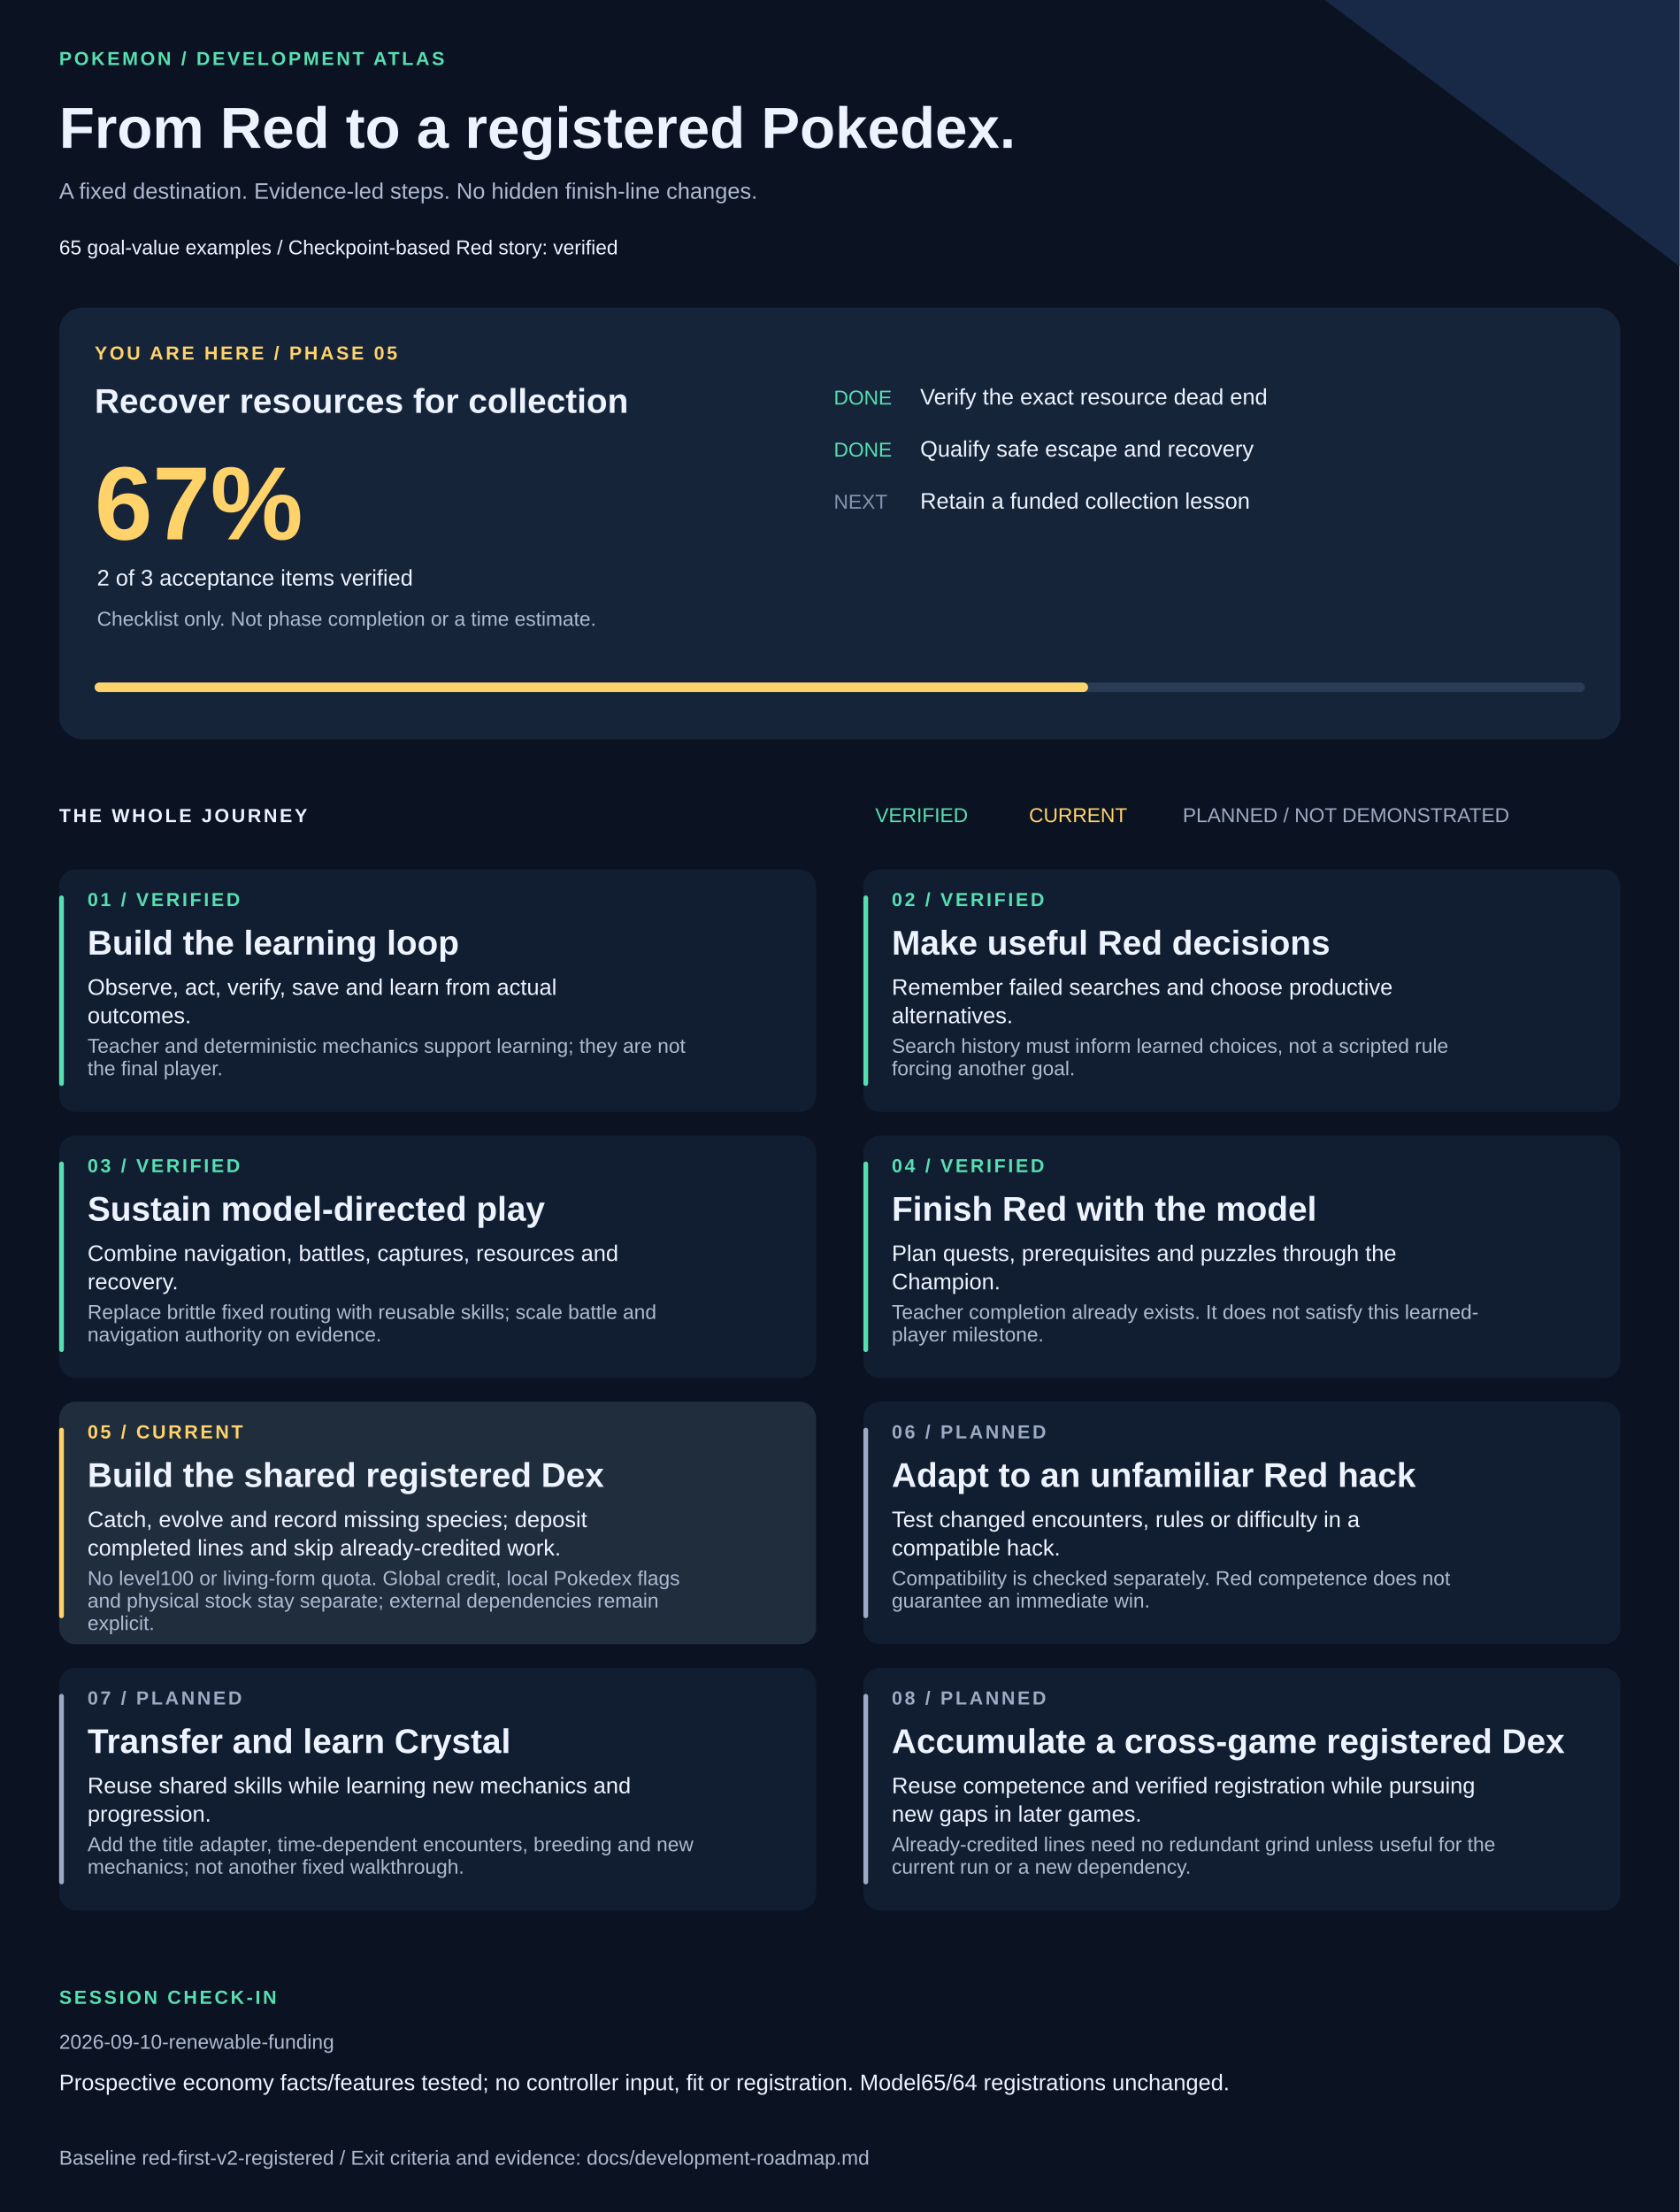
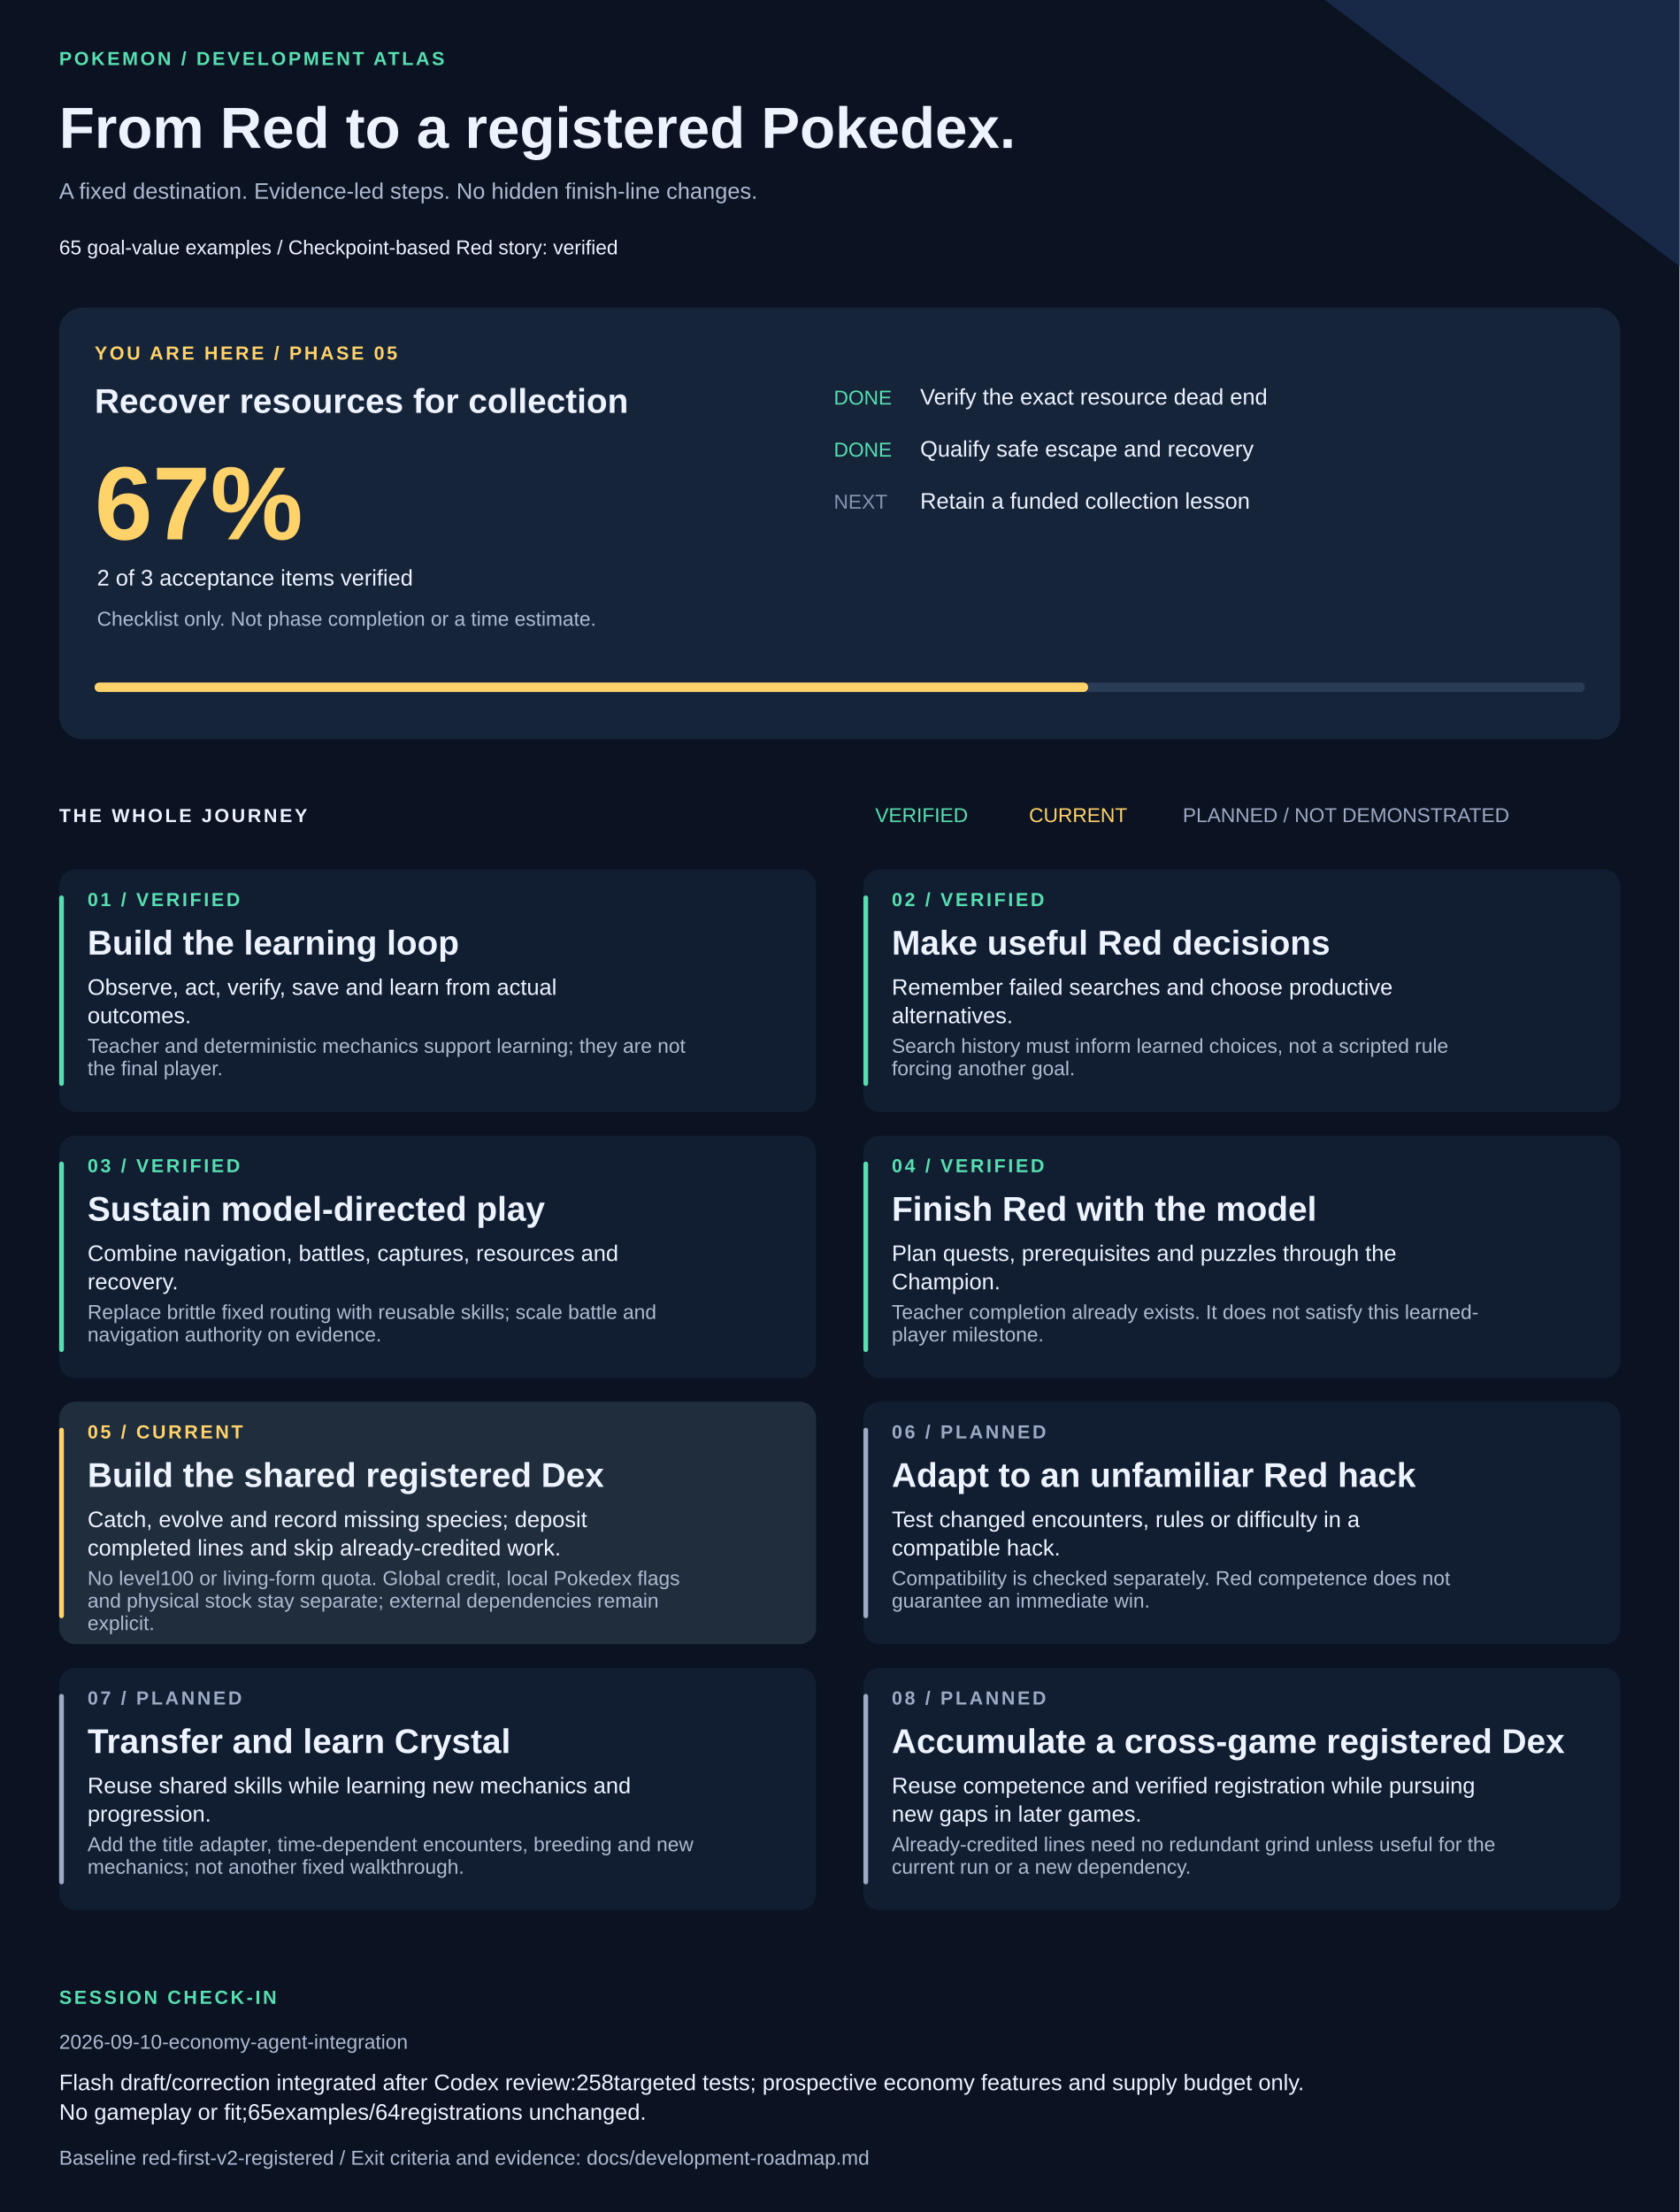
<svg xmlns="http://www.w3.org/2000/svg" width="1420" height="1870" viewBox="0 0 1420 1870" role="img" aria-labelledby="title description">
  <style>text{font-family:Arial,Helvetica,sans-serif;fill:#edf3ff}.muted{fill:#adbad1}.eyebrow{font-size:16px;letter-spacing:2px;font-weight:bold}.heading{font-size:29px;font-weight:bold}.body{font-size:19px}.small{font-size:17px}</style>
  <rect width="1420" height="1870" fill="#0b1221" />
  <path d="M1120 0H1420V225Z" fill="#172947" />
  <text x="50" y="55" class="eyebrow" style="fill:#57dfb1">POKEMON / DEVELOPMENT ATLAS</text>
  <text x="50" y="125" style="font-size:49px;font-weight:bold">From Red to a registered Pokedex.</text>
  <text x="50" y="168" class="body muted">A fixed destination. Evidence-led steps. No hidden finish-line changes.</text>
  <text x="50" y="215" class="small">65 goal-value examples  /  Checkpoint-based Red story: verified</text>
  <rect x="50" y="260" width="1320" height="365" rx="20" fill="#16243a" />
  <text x="80" y="304" class="eyebrow" style="fill:#ffd36a">YOU ARE HERE / PHASE 05</text>
  <text x="80" y="349" class="heading">Recover resources for collection</text>
  <text x="80" y="456" style="font-size:88px;font-weight:bold;fill:#ffd36a">67%</text>
  <text x="82" y="495" class="body">2 of 3 acceptance items verified</text>
  <text x="82" y="529" class="small muted">Checklist only. Not phase completion or a time estimate.</text>
  <text x="705" y="342" class="small" style="fill:#57dfb1">DONE</text>
  <text x="778" y="342" class="body">Verify the exact resource dead end</text>
  <text x="705" y="386" class="small" style="fill:#57dfb1">DONE</text>
  <text x="778" y="386" class="body">Qualify safe escape and recovery</text>
  <text x="705" y="430" class="small" style="fill:#8594ad">NEXT</text>
  <text x="778" y="430" class="body">Retain a funded collection lesson</text>
  <rect x="80" y="577" width="1260" height="8" rx="4" fill="#293b55" />
  <rect x="80" y="577" width="840" height="8" rx="4" fill="#ffd36a" />
  <text x="50" y="695" class="eyebrow">THE WHOLE JOURNEY</text>
  <text x="740" y="695" class="small" style="fill:#57dfb1">VERIFIED</text>
  <text x="870" y="695" class="small" style="fill:#ffd36a">CURRENT</text>
  <text x="1000" y="695" class="small" style="fill:#9daac4">PLANNED / NOT DEMONSTRATED</text>
  <rect x="50" y="735" width="640" height="205" rx="14" fill="#111e31" />
  <rect x="50" y="757" width="4" height="161" rx="2" fill="#57dfb1" />
  <text x="74" y="766" class="eyebrow" style="fill:#57dfb1">01 / VERIFIED</text>
  <text x="74" y="807" class="heading">Build the learning loop</text>
  <text x="74" y="841" class="body">Observe, act, verify, save and learn from actual</text>
  <text x="74" y="865" class="body">outcomes.</text>
  <text x="74" y="890" class="small muted">Teacher and deterministic mechanics support learning; they are not</text>
  <text x="74" y="909" class="small muted">the final player.</text>
  <rect x="730" y="735" width="640" height="205" rx="14" fill="#111e31" />
  <rect x="730" y="757" width="4" height="161" rx="2" fill="#57dfb1" />
  <text x="754" y="766" class="eyebrow" style="fill:#57dfb1">02 / VERIFIED</text>
  <text x="754" y="807" class="heading">Make useful Red decisions</text>
  <text x="754" y="841" class="body">Remember failed searches and choose productive</text>
  <text x="754" y="865" class="body">alternatives.</text>
  <text x="754" y="890" class="small muted">Search history must inform learned choices, not a scripted rule</text>
  <text x="754" y="909" class="small muted">forcing another goal.</text>
  <rect x="50" y="960" width="640" height="205" rx="14" fill="#111e31" />
  <rect x="50" y="982" width="4" height="161" rx="2" fill="#57dfb1" />
  <text x="74" y="991" class="eyebrow" style="fill:#57dfb1">03 / VERIFIED</text>
  <text x="74" y="1032" class="heading">Sustain model-directed play</text>
  <text x="74" y="1066" class="body">Combine navigation, battles, captures, resources and</text>
  <text x="74" y="1090" class="body">recovery.</text>
  <text x="74" y="1115" class="small muted">Replace brittle fixed routing with reusable skills; scale battle and</text>
  <text x="74" y="1134" class="small muted">navigation authority on evidence.</text>
  <rect x="730" y="960" width="640" height="205" rx="14" fill="#111e31" />
  <rect x="730" y="982" width="4" height="161" rx="2" fill="#57dfb1" />
  <text x="754" y="991" class="eyebrow" style="fill:#57dfb1">04 / VERIFIED</text>
  <text x="754" y="1032" class="heading">Finish Red with the model</text>
  <text x="754" y="1066" class="body">Plan quests, prerequisites and puzzles through the</text>
  <text x="754" y="1090" class="body">Champion.</text>
  <text x="754" y="1115" class="small muted">Teacher completion already exists. It does not satisfy this learned-</text>
  <text x="754" y="1134" class="small muted">player milestone.</text>
  <rect x="50" y="1185" width="640" height="205" rx="14" fill="#202d3d" />
  <rect x="50" y="1207" width="4" height="161" rx="2" fill="#ffd36a" />
  <text x="74" y="1216" class="eyebrow" style="fill:#ffd36a">05 / CURRENT</text>
  <text x="74" y="1257" class="heading">Build the shared registered Dex</text>
  <text x="74" y="1291" class="body">Catch, evolve and record missing species; deposit</text>
  <text x="74" y="1315" class="body">completed lines and skip already-credited work.</text>
  <text x="74" y="1340" class="small muted">No level100 or living-form quota. Global credit, local Pokedex flags</text>
  <text x="74" y="1359" class="small muted">and physical stock stay separate; external dependencies remain</text>
  <text x="74" y="1378" class="small muted">explicit.</text>
  <rect x="730" y="1185" width="640" height="205" rx="14" fill="#111e31" />
  <rect x="730" y="1207" width="4" height="161" rx="2" fill="#9daac4" />
  <text x="754" y="1216" class="eyebrow" style="fill:#9daac4">06 / PLANNED</text>
  <text x="754" y="1257" class="heading">Adapt to an unfamiliar Red hack</text>
  <text x="754" y="1291" class="body">Test changed encounters, rules or difficulty in a</text>
  <text x="754" y="1315" class="body">compatible hack.</text>
  <text x="754" y="1340" class="small muted">Compatibility is checked separately. Red competence does not</text>
  <text x="754" y="1359" class="small muted">guarantee an immediate win.</text>
  <rect x="50" y="1410" width="640" height="205" rx="14" fill="#111e31" />
  <rect x="50" y="1432" width="4" height="161" rx="2" fill="#9daac4" />
  <text x="74" y="1441" class="eyebrow" style="fill:#9daac4">07 / PLANNED</text>
  <text x="74" y="1482" class="heading">Transfer and learn Crystal</text>
  <text x="74" y="1516" class="body">Reuse shared skills while learning new mechanics and</text>
  <text x="74" y="1540" class="body">progression.</text>
  <text x="74" y="1565" class="small muted">Add the title adapter, time-dependent encounters, breeding and new</text>
  <text x="74" y="1584" class="small muted">mechanics; not another fixed walkthrough.</text>
  <rect x="730" y="1410" width="640" height="205" rx="14" fill="#111e31" />
  <rect x="730" y="1432" width="4" height="161" rx="2" fill="#9daac4" />
  <text x="754" y="1441" class="eyebrow" style="fill:#9daac4">08 / PLANNED</text>
  <text x="754" y="1482" class="heading">Accumulate a cross-game registered Dex</text>
  <text x="754" y="1516" class="body">Reuse competence and verified registration while pursuing</text>
  <text x="754" y="1540" class="body">new gaps in later games.</text>
  <text x="754" y="1565" class="small muted">Already-credited lines need no redundant grind unless useful for the</text>
  <text x="754" y="1584" class="small muted">current run or a new dependency.</text>
  <text x="50" y="1694" class="eyebrow" style="fill:#57dfb1">SESSION CHECK-IN</text>
-   <text x="50" y="1732" class="small muted">2026-09-10-renewable-funding</text>
-   <text x="50" y="1767" class="body">Prospective economy facts/features tested; no controller input, fit or registration. Model65/64 registrations unchanged.</text>
+   <text x="50" y="1732" class="small muted">2026-09-10-economy-agent-integration</text>
+   <text x="50" y="1767" class="body">Flash draft/correction integrated after Codex review:258targeted tests; prospective economy features and supply budget only.</text>
+   <text x="50" y="1792" class="body">No gameplay or fit;65examples/64registrations unchanged.</text>
  <text x="50" y="1830" class="small muted">Baseline red-first-v2-registered / Exit criteria and evidence: docs/development-roadmap.md</text>
</svg>
